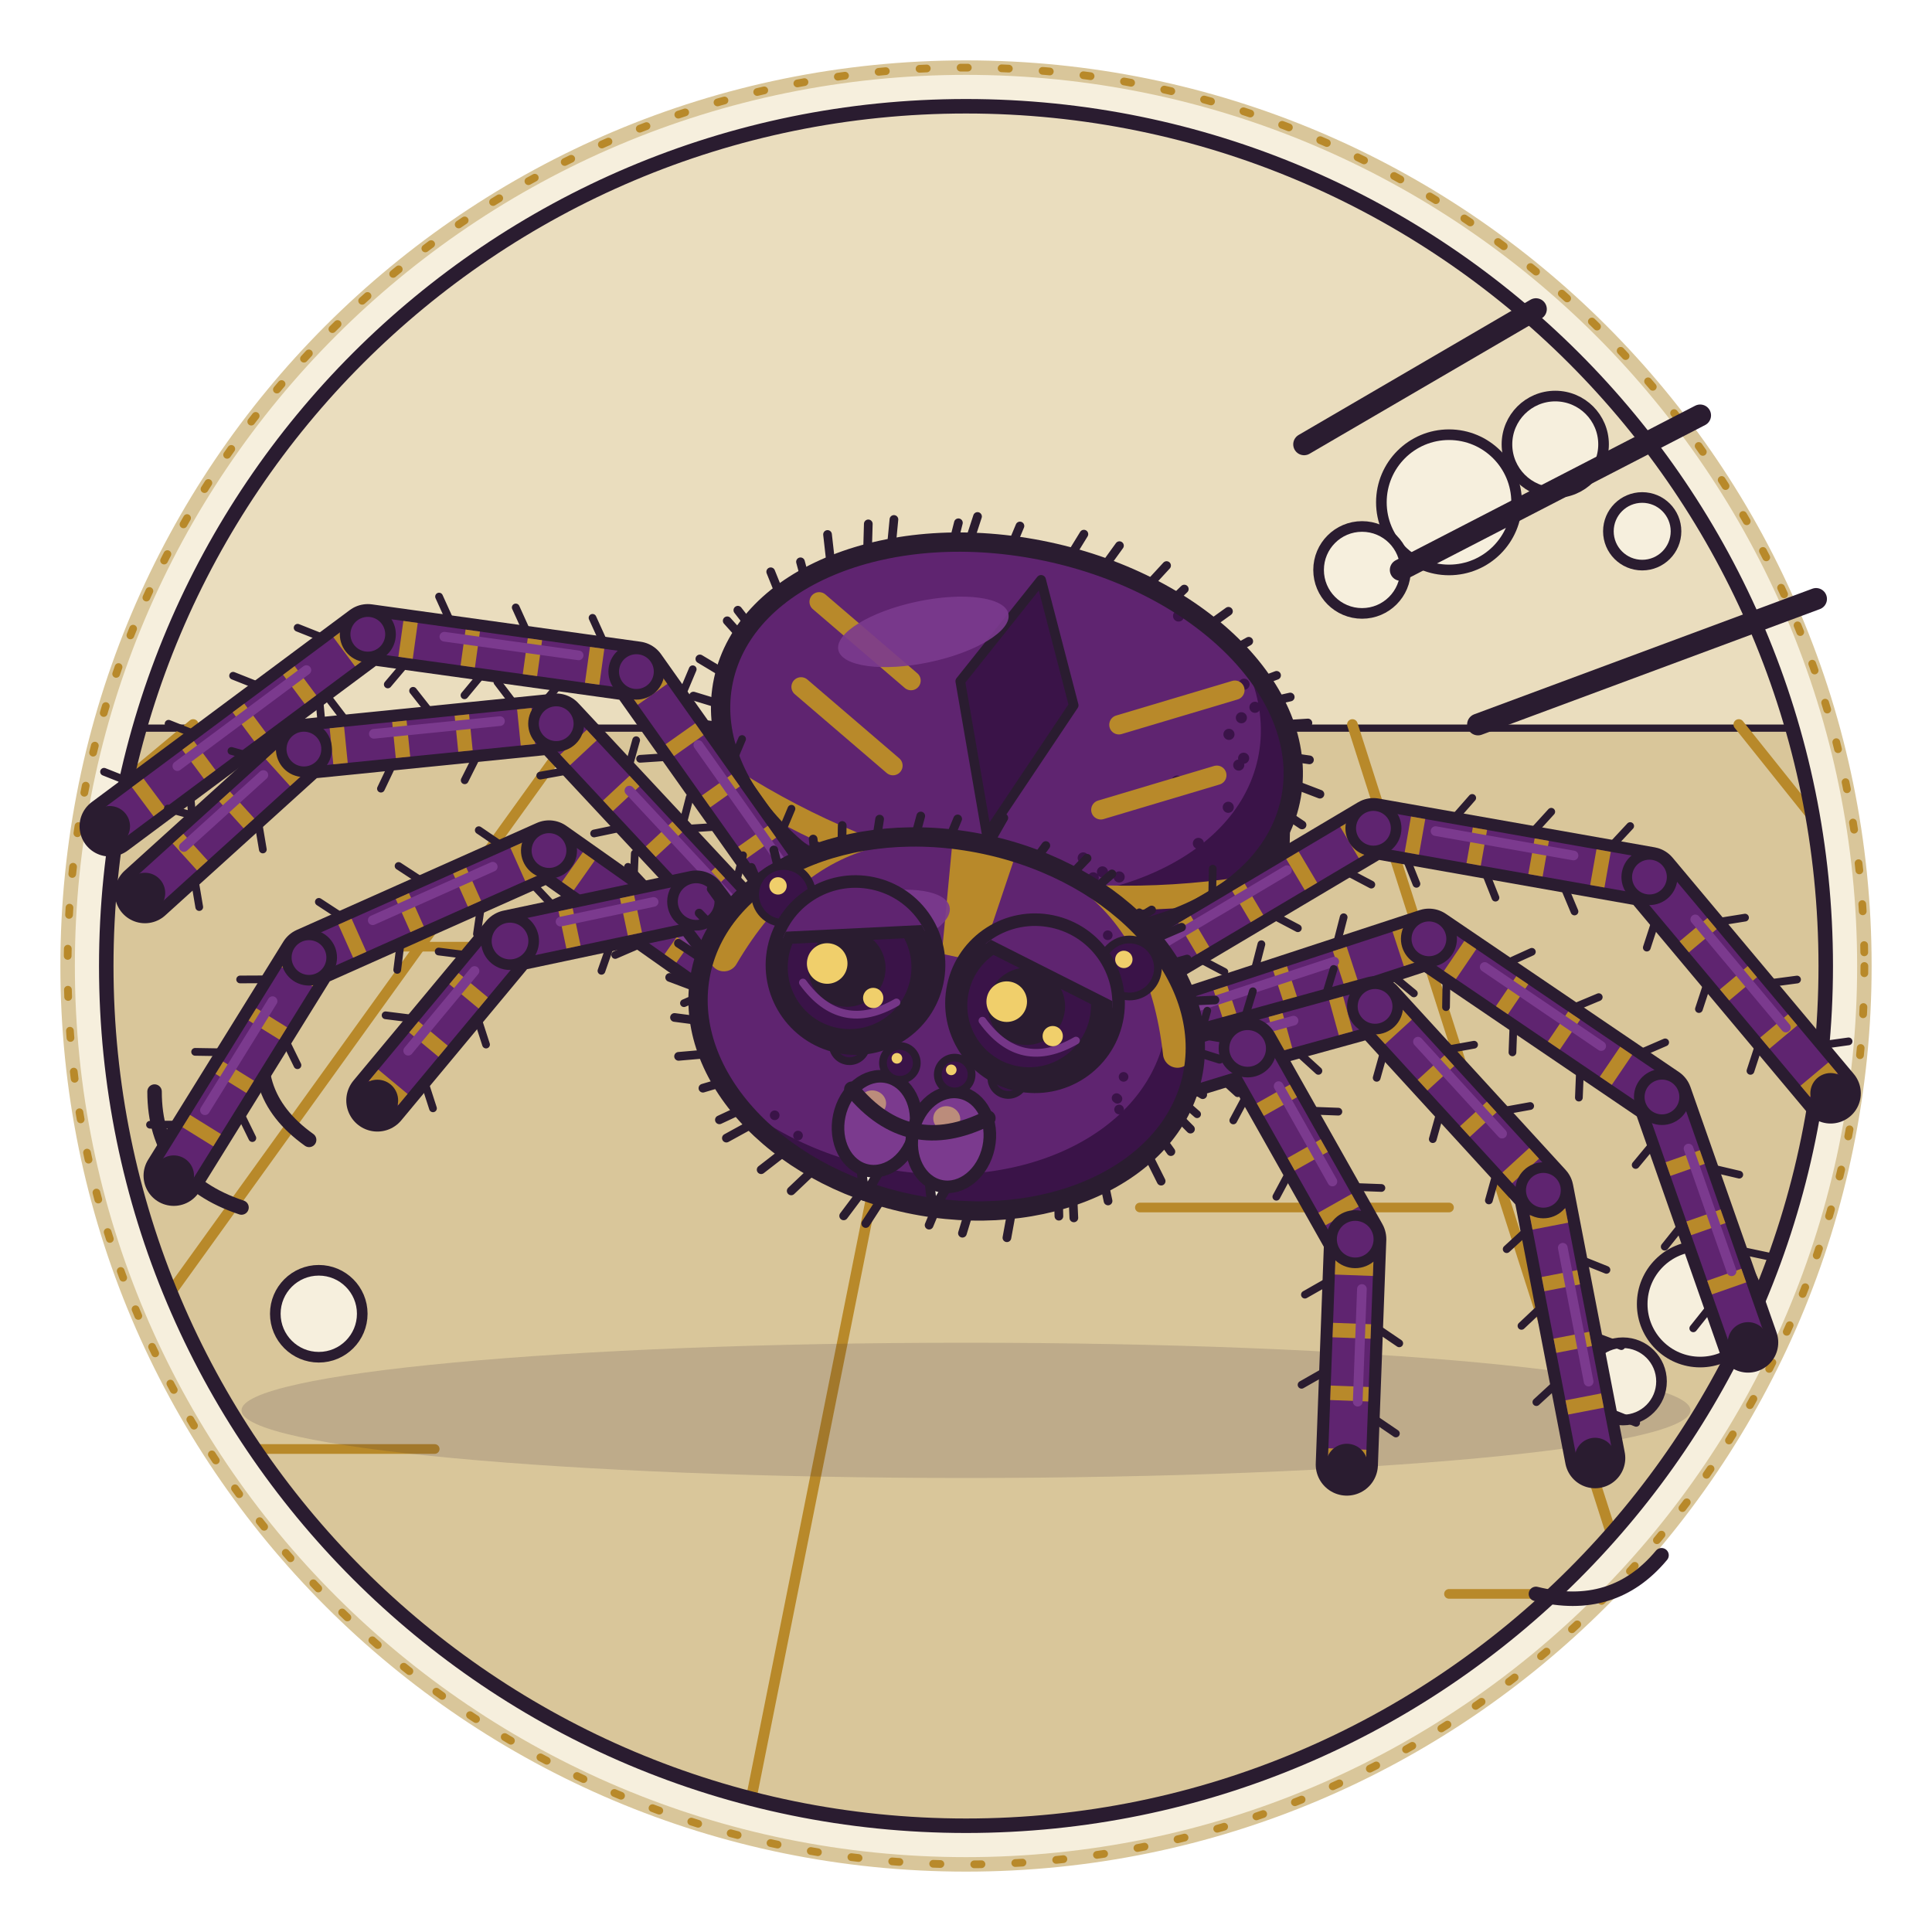
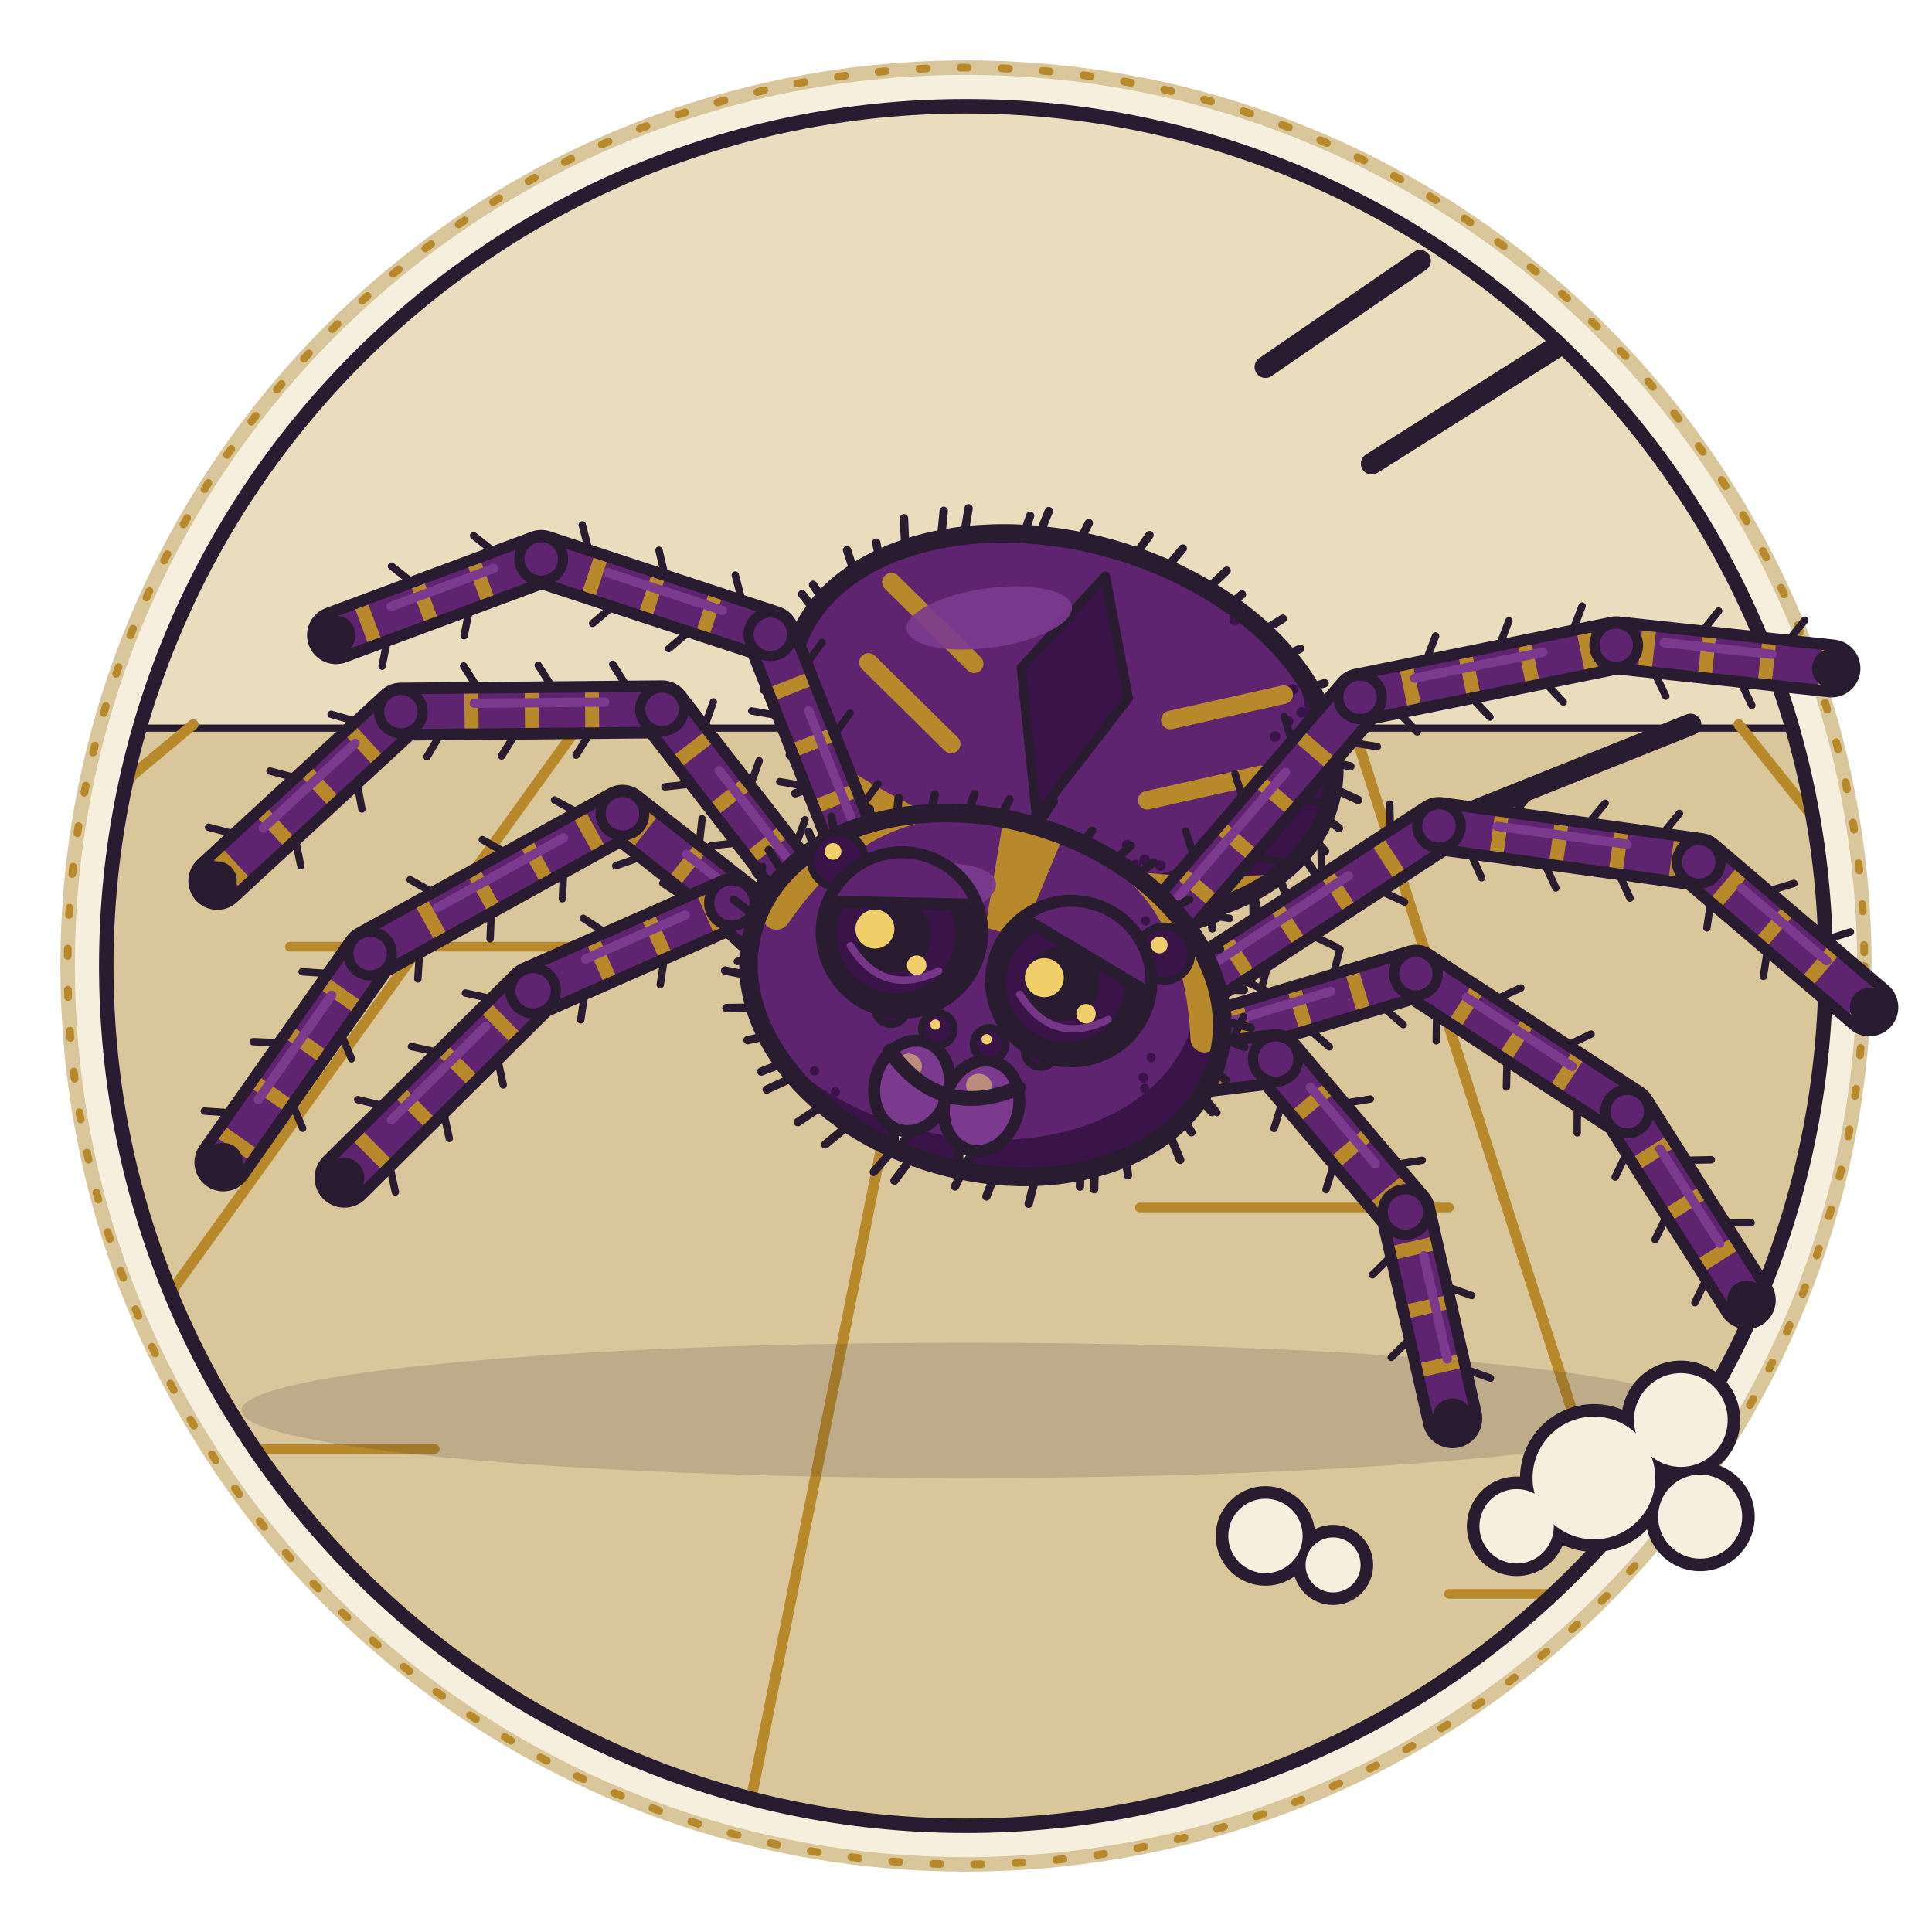
<svg xmlns="http://www.w3.org/2000/svg" viewBox="0 0 400 400" role="img" aria-labelledby="species-wolf-title">
  <clipPath id="sp-wolf-cam0">
    <circle cx="200" cy="200" r="178" fill="#000" />
  </clipPath>
  <circle cx="200" cy="200" r="186" fill="#f6efdd" stroke="#d9c69a" stroke-width="3" />
  <circle cx="200" cy="200" r="178" fill="#eaddbe" stroke="#d9c69a" stroke-width="2.5" />
  <g clip-path="url(#sp-wolf-cam0)">
    <path d="M0 150 L400 150 L400 400 L0 400 Z" fill="#d9c69a" />
    <path d="M0 150 L400 150" stroke="#2a1c30" stroke-width="3" stroke-linecap="round" />
    <path d="M0 150 L400 150 L400 110 L0 110 Z" fill="#eaddbe" />
    <path d="M120 150 L-60 400" stroke="#b8892a" stroke-width="2.2" stroke-linecap="round" />
    <path d="M200 150 L150 400" stroke="#b8892a" stroke-width="2.2" stroke-linecap="round" />
    <path d="M280 150 L360 400" stroke="#b8892a" stroke-width="2.2" stroke-linecap="round" />
    <path d="M360 150 L560 400" stroke="#b8892a" stroke-width="2.2" stroke-linecap="round" />
    <path d="M40 150 L-260 400" stroke="#b8892a" stroke-width="2.2" stroke-linecap="round" />
    <path d="M60 196 L120 196" stroke="#b8892a" stroke-width="2" stroke-linecap="round" />
    <path d="M236 250 L300 250" stroke="#b8892a" stroke-width="2" stroke-linecap="round" />
    <path d="M300 330 L390 330" stroke="#b8892a" stroke-width="2" stroke-linecap="round" />
    <path d="M20 300 L90 300" stroke="#b8892a" stroke-width="2" stroke-linecap="round" />
  </g>
  <circle cx="200" cy="200" r="178" fill="none" stroke="#2a1c30" stroke-width="3" />
  <circle cx="200" cy="200" r="186" fill="none" stroke="#b8892a" stroke-width="1.6" stroke-dasharray="1.5 7" stroke-linecap="round" />
  <ellipse cx="200" cy="292" rx="150" ry="14" fill="#2a1c30" opacity="0.16" />
-   <circle cx="300" cy="104" r="14" fill="#f6efdd" stroke="#2a1c30" stroke-width="2.2" />
-   <circle cx="322" cy="92" r="10" fill="#f6efdd" stroke="#2a1c30" stroke-width="2.2" />
-   <circle cx="282" cy="118" r="9" fill="#f6efdd" stroke="#2a1c30" stroke-width="2.2" />
-   <circle cx="340" cy="110" r="7" fill="#f6efdd" stroke="#2a1c30" stroke-width="2.2" />
-   <circle cx="352" cy="270" r="12" fill="#f6efdd" stroke="#2a1c30" stroke-width="2.2" />
-   <circle cx="336" cy="286" r="8" fill="#f6efdd" stroke="#2a1c30" stroke-width="2.2" />
-   <circle cx="66" cy="272" r="9" fill="#f6efdd" stroke="#2a1c30" stroke-width="2.2" />
-   <path d="M290 118 L352 86" stroke="#2a1c30" stroke-width="4.5" stroke-linecap="round" />
-   <path d="M306 150 L376 124" stroke="#2a1c30" stroke-width="4.5" stroke-linecap="round" />
-   <path d="M270 92 L318 64" stroke="#2a1c30" stroke-width="4.5" stroke-linecap="round" />
-   <path d="M64 236 q-14 -10 -8 -26 M50 250 q-18 -6 -18 -24" fill="none" stroke="#2a1c30" stroke-width="3" stroke-linecap="round" stroke-linejoin="round" />
-   <path d="M318 330 q16 4 26 -8" fill="none" stroke="#2a1c30" stroke-width="3" stroke-linecap="round" stroke-linejoin="round" />
-   <g transform="translate(196 212) rotate(12) scale(1 1)">
+   <circle cx="330" cy="306" r="15.3" fill="#2a1c30" />
+   <circle cx="348" cy="294" r="12.3" fill="#2a1c30" />
+   <circle cx="352" cy="314" r="11.3" fill="#2a1c30" />
+   <circle cx="314" cy="316" r="10.3" fill="#2a1c30" />
+   <circle cx="330" cy="306" r="12.7" fill="#f6efdd" />
+   <circle cx="348" cy="294" r="9.7" fill="#f6efdd" />
+   <circle cx="352" cy="314" r="8.7" fill="#f6efdd" />
+   <circle cx="314" cy="316" r="7.7" fill="#f6efdd" />
+   <circle cx="262" cy="318" r="10.3" fill="#2a1c30" />
+   <circle cx="276" cy="324" r="8.3" fill="#2a1c30" />
+   <circle cx="262" cy="318" r="7.7" fill="#f6efdd" />
+   <circle cx="276" cy="324" r="5.7" fill="#f6efdd" />
+   <path d="M284 96 L322 72" stroke="#2a1c30" stroke-width="4.5" stroke-linecap="round" />
+   <path d="M300 170 L350 150" stroke="#2a1c30" stroke-width="4.5" stroke-linecap="round" />
+   <path d="M262 76 L294 54" stroke="#2a1c30" stroke-width="4.5" stroke-linecap="round" />
+   <g transform="translate(204 206) rotate(16) scale(0.96 0.96)">
    <g transform="rotate(0 0 -60)">
      <clipPath id="sp-wolf-c1">
        <ellipse cx="0" cy="-60" rx="60" ry="40" fill="#000" />
      </clipPath>
      <ellipse cx="0" cy="-60" rx="60" ry="40" fill="#3a1348" />
      <g clip-path="url(#sp-wolf-c1)">
        <ellipse cx="-9.6" cy="-67.2" rx="61.2" ry="40.8" fill="#5f2470" />
        <path d="M28.6 -37.2h0M43.2 -47.4h0M29.4 -92.6h0M6 -30.3h0M-31.1 -31.6h0M36.2 -59.1h0M48 -65h0M48.7 -66.6h0M44.7 -70.8h0M23.4 -35.9h0M-32.7 -32h0M-33.8 -31.2h0M-22.2 -34.4h0M20.5 -39.5h0M48.8 -77.4h0M25 -37.5h0M45.6 -81.6h0M46.5 -74.7h0M47.7 -56h0M-32.2 -32h0" stroke="#3a1348" stroke-width="2.3" stroke-linecap="round" />
        <path d="M0 -94 L12 -70 L0 -40 L-12 -70 Z" fill="#3a1348" stroke="#2a1c30" stroke-width="2" stroke-linecap="round" stroke-linejoin="round" />
        <path d="M-44 -80 L-22 -68 M44 -80 L22 -68" fill="none" stroke="#b8892a" stroke-width="4" stroke-linecap="round" stroke-linejoin="round" />
        <path d="M-44 -62 L-22 -50 M44 -62 L22 -50" fill="none" stroke="#b8892a" stroke-width="4" stroke-linecap="round" stroke-linejoin="round" />
        <path d="M-54 -40 Q0 -20 54 -40" fill="none" stroke="#b8892a" stroke-width="5" stroke-linecap="round" stroke-linejoin="round" />
        <ellipse cx="-21.6" cy="-78.4" rx="18" ry="6.4" fill="#7b3a8e" transform="rotate(-24 -21.6 -78.4)" opacity="0.9" />
      </g>
      <path d="M58.9 -57.4 L63.4 -55.6M57.9 -52.5 L61.9 -50M56.5 -48.8 L61.8 -44.2M53 -43 L56.8 -38.1M48.9 -38.2 L52.1 -32.3M41.5 -32.3 L43.1 -27.3M37.7 -30 L38.9 -25.3M28.8 -26 L29.3 -19.1M23 -24.1 L23 -18.2M12.7 -21.9 L11.8 -15.4M5.2 -21.2 L3.7 -14.9M-3.4 -21.1 L-5.1 -15.7M-8.8 -21.4 L-10.4 -17.3M-21.6 -23.7 L-24.3 -19.1M-26.9 -25.3 L-30.6 -20M-35 -28.6 L-37.8 -25.4M-39.8 -31.2 L-45.1 -26.5M-45.1 -34.9 L-51.4 -30.5M-50.7 -40.1 L-54.8 -38.1M-55.4 -46.5 L-60.1 -45.4M-57.3 -50.6 L-64.1 -50.1M-58.5 -54.9 L-65.4 -55.5M-59 -61 L-65.7 -63.3M-57.4 -69 L-61.8 -72.2M-56.3 -71.6 L-60.1 -74.8M-51.6 -78.8 L-55.1 -84M-47.4 -83.2 L-49.5 -87.3M-42.8 -86.8 L-45.2 -94M-36.1 -90.8 L-37.4 -97.9M-31.6 -92.9 L-32.4 -99.9M-19.4 -96.8 L-19.2 -102M-16.3 -97.5 L-15.6 -104.1M-7.6 -98.7 L-6.6 -104M4.5 -98.9 L6.7 -105.1M11.7 -98.2 L14.4 -104.3M21.3 -96.4 L24.8 -102.3M27 -94.7 L29.4 -98.3M35.3 -91.3 L39.3 -95.7M41.5 -87.7 L44.7 -90.5M48.2 -82.5 L51.8 -84.8M51.4 -79.1 L55.5 -81M54.5 -74.9 L60.2 -76.5M57.5 -68.8 L62.1 -69.1M58.7 -63.7 L65.7 -62.6" stroke="#2a1c30" stroke-width="1.8" stroke-linecap="round" fill="none" />
      <ellipse cx="0" cy="-60" rx="60" ry="40" fill="none" stroke="#2a1c30" stroke-width="4" />
    </g>
    <g>
-       <path d="M26 -10 L78 -58 L136 -60 L182 -24" fill="none" stroke="#2a1c30" stroke-width="12.5" stroke-linecap="round" stroke-linejoin="round" />
-       <path d="M26 -10 L78 -58 L136 -60 L182 -24" fill="none" stroke="#5f2470" stroke-width="7.5" stroke-linecap="round" stroke-linejoin="round" />
-       <path d="M26 -10 L78 -58 L136 -60 L182 -24" fill="none" stroke="#b8892a" stroke-width="7.5" stroke-dasharray="3 10" stroke-linejoin="round" />
-       <path d="M36.3 -21.8 L62.3 -45.8M90.7 -60.1 L119.7 -61.1M147.1 -53.4 L170.1 -35.4" stroke="#7b3a8e" stroke-width="2" stroke-linecap="round" fill="none" />
-       <path d="M36.4 -11.8 L41 -10.5M35.1 -26.2 L34.2 -30.9M49.4 -23.8 L54 -22.5M48.1 -38.2 L47.2 -42.9M62.4 -35.8 L67 -34.5M61.1 -50.2 L60.2 -54.9M75.4 -47.8 L80 -46.5M86.5 -52.5 L89.1 -48.6M94.4 -64.3 L96.7 -68.4M103.1 -53.1 L105.7 -49.2M110.9 -64.9 L113.3 -69M119.6 -53.7 L122.3 -49.8M127.5 -65.5 L129.9 -69.5M139 -50.3 L138.5 -45.6M152.7 -54.2 L157.1 -55.9M152.2 -40 L151.7 -35.4M165.8 -44 L170.3 -45.6M165.3 -29.8 L164.8 -25.1M179 -33.7 L183.4 -35.3" stroke="#2a1c30" stroke-width="1.6" stroke-linecap="round" fill="none" />
-       <circle cx="78" cy="-58" r="4.7" fill="#5f2470" stroke="#2a1c30" stroke-width="2.2" />
-       <circle cx="136" cy="-60" r="4.7" fill="#5f2470" stroke="#2a1c30" stroke-width="2.2" />
-       <circle cx="182" cy="-24" r="4.2" fill="#2a1c30" />
-     </g>
-     <g>
-       <path d="M-26 -10 L-78 -58 L-134 -54 L-178 -4" fill="none" stroke="#2a1c30" stroke-width="12.5" stroke-linecap="round" stroke-linejoin="round" />
-       <path d="M-26 -10 L-78 -58 L-134 -54 L-178 -4" fill="none" stroke="#5f2470" stroke-width="7.5" stroke-linecap="round" stroke-linejoin="round" />
-       <path d="M-26 -10 L-78 -58 L-134 -54 L-178 -4" fill="none" stroke="#b8892a" stroke-width="7.5" stroke-dasharray="3 10" stroke-linejoin="round" />
-       <path d="M-36.3 -21.8 L-62.3 -45.8M-90.4 -58.8 L-118.4 -56.8M-144.9 -44.1 L-166.9 -19.1" stroke="#7b3a8e" stroke-width="2" stroke-linecap="round" fill="none" />
-       <path d="M-28.6 -20.2 L-27.7 -24.9M-42.9 -17.8 L-47.5 -16.5M-41.6 -32.2 L-40.7 -36.9M-55.9 -29.8 L-60.5 -28.5M-54.6 -44.2 L-53.7 -48.9M-68.9 -41.8 L-73.5 -40.5M-67.6 -56.2 L-66.7 -60.9M-86.4 -63.2 L-89.2 -67M-93.6 -51.1 L-95.8 -47M-102.4 -62 L-105.2 -65.8M-109.6 -50 L-111.8 -45.8M-118.4 -60.9 L-121.2 -64.7M-125.6 -48.8 L-127.8 -44.7M-143.8 -51.5 L-148.5 -52.3M-140.7 -37.7 L-139.3 -33.2M-154.8 -39 L-159.5 -39.8M-151.7 -25.2 L-150.3 -20.7M-165.8 -26.5 L-170.5 -27.3M-162.7 -12.7 L-161.3 -8.2M-176.8 -14 L-181.5 -14.8" stroke="#2a1c30" stroke-width="1.6" stroke-linecap="round" fill="none" />
-       <circle cx="-78" cy="-58" r="4.7" fill="#5f2470" stroke="#2a1c30" stroke-width="2.2" />
-       <circle cx="-134" cy="-54" r="4.7" fill="#5f2470" stroke="#2a1c30" stroke-width="2.2" />
-       <circle cx="-178" cy="-4" r="4.2" fill="#2a1c30" />
-     </g>
-     <g>
-       <path d="M32 -2 L94 -38 L148 -16 L176 30" fill="none" stroke="#2a1c30" stroke-width="12.5" stroke-linecap="round" stroke-linejoin="round" />
-       <path d="M32 -2 L94 -38 L148 -16 L176 30" fill="none" stroke="#5f2470" stroke-width="7.5" stroke-linecap="round" stroke-linejoin="round" />
-       <path d="M32 -2 L94 -38 L148 -16 L176 30" fill="none" stroke="#b8892a" stroke-width="7.5" stroke-dasharray="3 10" stroke-linejoin="round" />
-       <path d="M44.8 -11.3 L75.8 -29.3M106.5 -34.7 L133.5 -23.7M155.6 -6.7 L169.6 16.3" stroke="#7b3a8e" stroke-width="2" stroke-linecap="round" fill="none" />
-       <path d="M42.6 -1.5 L46.8 0.7M44.6 -16 L44.8 -20.7M58.1 -10.5 L62.3 -8.3M60.1 -25 L60.3 -29.7M73.6 -19.5 L77.8 -17.3M75.6 -34 L75.8 -38.7M89.1 -28.5 L93.3 -26.3M99.5 -29.5 L100.4 -24.9M111.6 -37 L115.4 -39.8M115 -23.2 L115.8 -18.6M127 -30.8 L130.9 -33.5M130.4 -17 L131.2 -12.3M142.5 -24.5 L146.3 -27.2M147.8 -5.3 L145.6 -1.1M162.2 -3.7 L167 -3.6M157.1 10 L155 14.2M171.6 11.7 L176.3 11.7M166.4 25.3 L164.3 29.5" stroke="#2a1c30" stroke-width="1.6" stroke-linecap="round" fill="none" />
-       <circle cx="94" cy="-38" r="4.7" fill="#5f2470" stroke="#2a1c30" stroke-width="2.2" />
-       <circle cx="148" cy="-16" r="4.7" fill="#5f2470" stroke="#2a1c30" stroke-width="2.2" />
-       <circle cx="176" cy="30" r="4.2" fill="#2a1c30" />
-     </g>
-     <g>
-       <path d="M-32 -2 L-92 -44 L-142 -28 L-168 8" fill="none" stroke="#2a1c30" stroke-width="12.5" stroke-linecap="round" stroke-linejoin="round" />
-       <path d="M-32 -2 L-92 -44 L-142 -28 L-168 8" fill="none" stroke="#5f2470" stroke-width="7.5" stroke-linecap="round" stroke-linejoin="round" />
-       <path d="M-32 -2 L-92 -44 L-142 -28 L-168 8" fill="none" stroke="#b8892a" stroke-width="7.5" stroke-dasharray="3 10" stroke-linejoin="round" />
-       <path d="M-44.3 -12.6 L-74.3 -33.6M-103.5 -42.1 L-128.5 -34.1M-149.1 -21 L-162.1 -3" stroke="#7b3a8e" stroke-width="2" stroke-linecap="round" fill="none" />
-       <path d="M-35.4 -11.4 L-35.1 -16.1M-48.6 -6.6 L-53 -4.8M-48.7 -20.7 L-48.5 -25.4M-62 -16 L-66.3 -14.1M-62 -30 L-61.8 -34.8M-75.3 -25.3 L-79.6 -23.4M-75.4 -39.4 L-75.1 -44.1M-88.6 -34.6 L-93 -32.8M-102.1 -46.8 L-105.7 -49.9M-106.9 -33.2 L-108.1 -28.6M-118.8 -41.5 L-122.4 -44.5M-123.6 -27.9 L-124.7 -23.3M-135.4 -36.1 L-139 -39.2M-151.9 -24.2 L-156.6 -24.5M-147.7 -10.2 L-146 -5.9M-162.3 -9.8 L-167 -10.1M-158.1 4.2 L-156.4 8.5" stroke="#2a1c30" stroke-width="1.6" stroke-linecap="round" fill="none" />
-       <circle cx="-92" cy="-44" r="4.7" fill="#5f2470" stroke="#2a1c30" stroke-width="2.2" />
-       <circle cx="-142" cy="-28" r="4.7" fill="#5f2470" stroke="#2a1c30" stroke-width="2.2" />
-       <circle cx="-168" cy="8" r="4.2" fill="#2a1c30" />
-     </g>
-     <g>
-       <path d="M32 6 L86 -22 L128 8 L150 60" fill="none" stroke="#2a1c30" stroke-width="12.5" stroke-linecap="round" stroke-linejoin="round" />
-       <path d="M32 6 L86 -22 L128 8 L150 60" fill="none" stroke="#5f2470" stroke-width="7.5" stroke-linecap="round" stroke-linejoin="round" />
-       <path d="M32 6 L86 -22 L128 8 L150 60" fill="none" stroke="#b8892a" stroke-width="7.5" stroke-dasharray="3 10" stroke-linejoin="round" />
-       <path d="M43.1 -1.6 L70.1 -15.6M96.2 -16.7 L117.2 -1.7M134.4 18.8 L145.4 44.8" stroke="#7b3a8e" stroke-width="2" stroke-linecap="round" fill="none" />
-       <path d="M42.4 7.1 L46.4 9.5M44.8 -7.1 L45.2 -11.8M57.8 -0.9 L61.9 1.5M60.2 -15.1 L60.6 -19.8M73.2 -8.9 L77.3 -6.5M75.6 -23.1 L76 -27.8M89.7 -12.3 L89.4 -7.6M103.3 -16.7 L107.7 -18.5M103.7 -2.3 L103.4 2.4M117.3 -6.7 L121.7 -8.5M117.7 7.7 L117.4 12.4M125.8 17.7 L123.1 21.5M139.6 20.6 L144.2 21.4M132.1 32.5 L129.4 36.4M145.9 35.5 L150.5 36.2M138.4 47.4 L135.7 51.2M152.2 50.3 L156.8 51.1" stroke="#2a1c30" stroke-width="1.6" stroke-linecap="round" fill="none" />
-       <circle cx="86" cy="-22" r="4.7" fill="#5f2470" stroke="#2a1c30" stroke-width="2.2" />
-       <circle cx="128" cy="8" r="4.7" fill="#5f2470" stroke="#2a1c30" stroke-width="2.2" />
-       <circle cx="150" cy="60" r="4.2" fill="#2a1c30" />
-     </g>
-     <g>
-       <path d="M-32 6 L-88 -18 L-132 14 L-150 64" fill="none" stroke="#2a1c30" stroke-width="12.5" stroke-linecap="round" stroke-linejoin="round" />
-       <path d="M-32 6 L-88 -18 L-132 14 L-150 64" fill="none" stroke="#5f2470" stroke-width="7.5" stroke-linecap="round" stroke-linejoin="round" />
-       <path d="M-32 6 L-88 -18 L-132 14 L-150 64" fill="none" stroke="#b8892a" stroke-width="7.5" stroke-dasharray="3 10" stroke-linejoin="round" />
-       <path d="M-43.7 -0.8 L-71.7 -12.8M-98.7 -12.3 L-120.7 3.7M-137.5 24.4 L-146.5 49.4" stroke="#7b3a8e" stroke-width="2" stroke-linecap="round" fill="none" />
-       <path d="M-37.7 -2.7 L-38.5 -7.4M-50.3 4.4 L-54.1 7.1M-53.7 -9.6 L-54.5 -14.2M-66.3 -2.4 L-70.1 0.3M-69.7 -16.4 L-70.5 -21.1M-82.3 -9.3 L-86.1 -6.6M-98.7 -17.3 L-103.1 -19.1M-99.3 -2.7 L-99 2M-113.4 -6.7 L-117.8 -8.4M-114 8 L-113.6 12.7M-128 4 L-132.4 2.3M-140.4 20.4 L-145 21.4M-132.6 32.6 L-129.7 36.3M-146.4 37.1 L-151 38M-138.6 49.3 L-135.7 53M-152.4 53.7 L-157 54.7" stroke="#2a1c30" stroke-width="1.6" stroke-linecap="round" fill="none" />
-       <circle cx="-88" cy="-18" r="4.7" fill="#5f2470" stroke="#2a1c30" stroke-width="2.2" />
-       <circle cx="-132" cy="14" r="4.7" fill="#5f2470" stroke="#2a1c30" stroke-width="2.2" />
-       <circle cx="-150" cy="64" r="4.2" fill="#2a1c30" />
-     </g>
-     <g>
-       <path d="M26 12 L62 -8 L92 26 L100 72" fill="none" stroke="#2a1c30" stroke-width="12.875" stroke-linecap="round" stroke-linejoin="round" />
-       <path d="M26 12 L62 -8 L92 26 L100 72" fill="none" stroke="#5f2470" stroke-width="7.875" stroke-linecap="round" stroke-linejoin="round" />
-       <path d="M26 12 L62 -8 L92 26 L100 72" fill="none" stroke="#b8892a" stroke-width="7.875" stroke-dasharray="3 10" stroke-linejoin="round" />
-       <path d="M33.1 6.1 L51.1 -3.9M69.9 -1.7 L84.9 15.3M95.5 35.8 L99.5 58.8" stroke="#7b3a8e" stroke-width="2" stroke-linecap="round" fill="none" />
-       <path d="M36.1 13.2 L40.2 15.5M37.5 -1.2 L37.8 -5.9M50.5 5.2 L54.6 7.5M51.9 -9.2 L52.2 -13.9M63.5 2.7 L62.2 7.2M78.5 1.7 L83.1 0.9M75.5 16.3 L74.2 20.8M90.5 15.3 L95.1 14.5M87.8 36.2 L84.2 39.4M101 43.4 L105.4 45.2M91 54.6 L87.4 57.8M104.2 61.8 L108.6 63.6" stroke="#2a1c30" stroke-width="1.6" stroke-linecap="round" fill="none" />
-       <circle cx="62" cy="-8" r="4.9" fill="#5f2470" stroke="#2a1c30" stroke-width="2.2" />
-       <circle cx="92" cy="26" r="4.9" fill="#5f2470" stroke="#2a1c30" stroke-width="2.2" />
-       <circle cx="100" cy="72" r="4.3" fill="#2a1c30" />
-     </g>
-     <g>
-       <path d="M-26 12 L-56 -14 L-92 2 L-112 40" fill="none" stroke="#2a1c30" stroke-width="12.875" stroke-linecap="round" stroke-linejoin="round" />
-       <path d="M-26 12 L-56 -14 L-92 2 L-112 40" fill="none" stroke="#5f2470" stroke-width="7.875" stroke-linecap="round" stroke-linejoin="round" />
-       <path d="M-26 12 L-56 -14 L-92 2 L-112 40" fill="none" stroke="#b8892a" stroke-width="7.875" stroke-dasharray="3 10" stroke-linejoin="round" />
-       <path d="M-31.5 5 L-46.5 -8M-64.6 -12.1 L-82.6 -4.1M-97.9 9.6 L-107.9 28.6" stroke="#7b3a8e" stroke-width="2" stroke-linecap="round" fill="none" />
-       <path d="M-29.6 1 L-28.9 -3.6M-44.9 3.5 L-49.4 4.9M-44.6 -12 L-43.9 -16.6M-67.4 -15.4 L-71.3 -18.1M-71.6 -0.6 L-72.2 4.1M-85.4 -7.4 L-89.3 -10.1M-101.3 6.8 L-106 7.2M-94.7 20 L-92.4 24M-109.3 22 L-114 22.4M-102.7 35.2 L-100.4 39.2" stroke="#2a1c30" stroke-width="1.6" stroke-linecap="round" fill="none" />
-       <circle cx="-56" cy="-14" r="4.9" fill="#5f2470" stroke="#2a1c30" stroke-width="2.2" />
-       <circle cx="-92" cy="2" r="4.9" fill="#5f2470" stroke="#2a1c30" stroke-width="2.2" />
-       <circle cx="-112" cy="40" r="4.3" fill="#2a1c30" />
+       <path d="M26 -10 L60 -84 L110 -110 L156 -118" fill="none" stroke="#2a1c30" stroke-width="12.5" stroke-linecap="round" stroke-linejoin="round" />
+       <path d="M26 -10 L60 -84 L110 -110 L156 -118" fill="none" stroke="#5f2470" stroke-width="7.5" stroke-linecap="round" stroke-linejoin="round" />
+       <path d="M26 -10 L60 -84 L110 -110 L156 -118" fill="none" stroke="#b8892a" stroke-width="7.5" stroke-dasharray="3 10" stroke-linejoin="round" />
+       <path d="M32 -27 L49 -64M70.2 -91.2 L95.2 -104.2M119.8 -113.4 L142.8 -117.4" stroke="#7b3a8e" stroke-width="2" stroke-linecap="round" fill="none" />
+       <path d="M34.6 -15 L39.3 -15.6M27.6 -27.2 L25 -31.1M41.4 -29.8 L46.1 -30.4M34.4 -42 L31.8 -45.9M48.2 -44.6 L52.9 -45.2M41.2 -56.8 L38.6 -60.7M55 -59.4 L59.7 -60M48 -71.6 L45.4 -75.5M61.8 -74.2 L66.5 -74.8M69.8 -82.6 L73.9 -80.2M71.6 -96.5 L72 -101.2M84.1 -90 L88.1 -87.6M85.9 -104 L86.3 -108.7M98.4 -97.5 L102.4 -95.1M100.2 -111.4 L100.6 -116.1M120.2 -105.9 L123.3 -102.4M127.4 -118.9 L129.2 -123.2M138.6 -109.1 L141.7 -105.6M145.8 -122.1 L147.6 -126.4" stroke="#2a1c30" stroke-width="1.6" stroke-linecap="round" fill="none" />
+       <circle cx="60" cy="-84" r="4.7" fill="#5f2470" stroke="#2a1c30" stroke-width="2.2" />
+       <circle cx="110" cy="-110" r="4.7" fill="#5f2470" stroke="#2a1c30" stroke-width="2.2" />
+       <circle cx="156" cy="-118" r="4.2" fill="#2a1c30" />
+     </g>
+     <g>
+       <path d="M-26 -10 L-66 -62 L-118 -64 L-156 -36" fill="none" stroke="#2a1c30" stroke-width="12.5" stroke-linecap="round" stroke-linejoin="round" />
+       <path d="M-26 -10 L-66 -62 L-118 -64 L-156 -36" fill="none" stroke="#5f2470" stroke-width="7.5" stroke-linecap="round" stroke-linejoin="round" />
+       <path d="M-26 -10 L-66 -62 L-118 -64 L-156 -36" fill="none" stroke="#b8892a" stroke-width="7.5" stroke-dasharray="3 10" stroke-linejoin="round" />
+       <path d="M-33.5 -22.4 L-53.5 -48.4M-77.4 -64.1 L-103.4 -65.1M-127.3 -59.2 L-146.3 -45.2" stroke="#7b3a8e" stroke-width="2" stroke-linecap="round" fill="none" />
+       <path d="M-26.4 -20 L-24.8 -24.4M-40.6 -19.5 L-45.3 -19M-36.4 -33 L-34.8 -37.4M-50.6 -32.5 L-55.3 -32M-46.4 -46 L-44.8 -50.4M-60.6 -45.5 L-65.3 -45M-56.4 -59 L-54.8 -63.4M-74.4 -68.1 L-76.8 -72.2M-83.6 -56.9 L-86.2 -53M-91.8 -68.7 L-94.1 -72.8M-100.9 -57.6 L-103.5 -53.7M-109.1 -69.4 L-111.5 -73.5M-129 -63 L-133.4 -64.8M-129.8 -48.2 L-129.4 -43.5M-144.2 -51.8 L-148.6 -53.6M-145 -37 L-144.6 -32.3" stroke="#2a1c30" stroke-width="1.6" stroke-linecap="round" fill="none" />
+       <circle cx="-66" cy="-62" r="4.7" fill="#5f2470" stroke="#2a1c30" stroke-width="2.2" />
+       <circle cx="-118" cy="-64" r="4.7" fill="#5f2470" stroke="#2a1c30" stroke-width="2.2" />
+       <circle cx="-156" cy="-36" r="4.2" fill="#2a1c30" />
+     </g>
+     <g>
+       <path d="M32 -2 L84 -62 L140 -70 L184 -50" fill="none" stroke="#2a1c30" stroke-width="12.5" stroke-linecap="round" stroke-linejoin="round" />
+       <path d="M32 -2 L84 -62 L140 -70 L184 -50" fill="none" stroke="#5f2470" stroke-width="7.5" stroke-linecap="round" stroke-linejoin="round" />
+       <path d="M32 -2 L84 -62 L140 -70 L184 -50" fill="none" stroke="#b8892a" stroke-width="7.5" stroke-dasharray="3 10" stroke-linejoin="round" />
+       <path d="M42.2 -16.3 L68.2 -46.3M96.1 -65.4 L124.1 -69.4M150.4 -67.1 L172.4 -57.1" stroke="#7b3a8e" stroke-width="2" stroke-linecap="round" fill="none" />
+       <path d="M42.1 -4.9 L46.8 -4.2M39.2 -19.1 L37.8 -23.6M53.7 -18.2 L58.3 -17.5M50.8 -32.4 L49.4 -36.9M65.2 -31.6 L69.9 -30.8M62.3 -45.8 L60.9 -50.3M76.8 -44.9 L81.4 -44.2M73.9 -59.1 L72.5 -63.6M92.8 -57.5 L95.9 -53.8M99.2 -70 L101.1 -74.3M108.8 -59.7 L111.9 -56.1M115.2 -72.3 L117.1 -76.6M124.8 -62 L127.9 -58.4M131.2 -74.5 L133.1 -78.9M145 -61.4 L145.6 -56.8M157 -68.6 L161 -71.2M159.6 -54.8 L160.2 -50.1M171.7 -61.9 L175.6 -64.5M174.3 -48.1 L174.9 -43.4" stroke="#2a1c30" stroke-width="1.6" stroke-linecap="round" fill="none" />
+       <circle cx="84" cy="-62" r="4.7" fill="#5f2470" stroke="#2a1c30" stroke-width="2.2" />
+       <circle cx="140" cy="-70" r="4.7" fill="#5f2470" stroke="#2a1c30" stroke-width="2.2" />
+       <circle cx="184" cy="-50" r="4.2" fill="#2a1c30" />
+     </g>
+     <g>
+       <path d="M-32 -2 L-84 -40 L-138 -24 L-166 22" fill="none" stroke="#2a1c30" stroke-width="12.5" stroke-linecap="round" stroke-linejoin="round" />
+       <path d="M-32 -2 L-84 -40 L-138 -24 L-166 22" fill="none" stroke="#5f2470" stroke-width="7.5" stroke-linecap="round" stroke-linejoin="round" />
+       <path d="M-32 -2 L-84 -40 L-138 -24 L-166 22" fill="none" stroke="#b8892a" stroke-width="7.5" stroke-dasharray="3 10" stroke-linejoin="round" />
+       <path d="M-42.5 -11.7 L-68.5 -30.7M-96.3 -38.1 L-123.3 -30.1M-145.6 -14.7 L-159.6 8.3" stroke="#7b3a8e" stroke-width="2" stroke-linecap="round" fill="none" />
+       <path d="M-35.1 -11.4 L-34.8 -16.1M-48.4 -6.9 L-52.8 -5.1M-48.1 -20.9 L-47.8 -25.6M-61.4 -16.4 L-65.8 -14.6M-61.1 -30.4 L-60.8 -35.1M-74.4 -25.9 L-78.8 -24.1M-74.1 -39.9 L-73.8 -44.6M-93.3 -43.2 L-96.9 -46.4M-97.8 -29.9 L-99.1 -25.4M-108.8 -38.7 L-112.3 -41.8M-113.2 -25.3 L-114.5 -20.8M-124.2 -34.1 L-127.7 -37.2M-128.7 -20.8 L-129.9 -16.2M-147.6 -19.3 L-152.3 -19.3M-142.4 -5.7 L-140.3 -1.5M-156.9 -4 L-161.6 -3.9M-151.8 9.7 L-149.6 13.9M-166.2 11.3 L-171 11.4" stroke="#2a1c30" stroke-width="1.6" stroke-linecap="round" fill="none" />
+       <circle cx="-84" cy="-40" r="4.7" fill="#5f2470" stroke="#2a1c30" stroke-width="2.2" />
+       <circle cx="-138" cy="-24" r="4.7" fill="#5f2470" stroke="#2a1c30" stroke-width="2.2" />
+       <circle cx="-166" cy="22" r="4.2" fill="#2a1c30" />
+     </g>
+     <g>
+       <path d="M32 6 L88 -30 L140 -14 L176 18" fill="none" stroke="#2a1c30" stroke-width="12.5" stroke-linecap="round" stroke-linejoin="round" />
+       <path d="M32 6 L88 -30 L140 -14 L176 18" fill="none" stroke="#5f2470" stroke-width="7.5" stroke-linecap="round" stroke-linejoin="round" />
+       <path d="M32 6 L88 -30 L140 -14 L176 18" fill="none" stroke="#b8892a" stroke-width="7.5" stroke-dasharray="3 10" stroke-linejoin="round" />
+       <path d="M43.4 -3.3 L71.4 -21.3M99.9 -28.1 L125.9 -20.1M149 -8.2 L167 7.8" stroke="#7b3a8e" stroke-width="2" stroke-linecap="round" fill="none" />
+       <path d="M42.1 6.3 L46.4 8.3M42.9 -7.8 L42.8 -12.6M56.1 -2.7 L60.4 -0.7M56.9 -16.8 L56.8 -21.6M70.1 -11.7 L74.4 -9.7M70.9 -25.8 L70.8 -30.6M84.1 -20.7 L88.4 -18.7M95 -21.8 L96.2 -17.3M107 -30.2 L110.6 -33.3M112.3 -16.5 L113.5 -11.9M124.4 -24.8 L127.9 -27.9M129.6 -11.2 L130.9 -6.6M142.2 -4.4 L141.4 0.3M155.8 -7.6 L160.3 -9M154.2 6.3 L153.4 10.9M167.8 3 L172.3 1.7M166.2 17 L165.4 21.6" stroke="#2a1c30" stroke-width="1.6" stroke-linecap="round" fill="none" />
+       <circle cx="88" cy="-30" r="4.7" fill="#5f2470" stroke="#2a1c30" stroke-width="2.2" />
+       <circle cx="140" cy="-14" r="4.7" fill="#5f2470" stroke="#2a1c30" stroke-width="2.2" />
+       <circle cx="176" cy="18" r="4.2" fill="#2a1c30" />
+     </g>
+     <g>
+       <path d="M-32 6 L-86 -16 L-130 28 L-148 80" fill="none" stroke="#2a1c30" stroke-width="12.5" stroke-linecap="round" stroke-linejoin="round" />
+       <path d="M-32 6 L-86 -16 L-130 28 L-148 80" fill="none" stroke="#5f2470" stroke-width="7.5" stroke-linecap="round" stroke-linejoin="round" />
+       <path d="M-32 6 L-86 -16 L-130 28 L-148 80" fill="none" stroke="#b8892a" stroke-width="7.5" stroke-dasharray="3 10" stroke-linejoin="round" />
+       <path d="M-43.3 -0.4 L-70.3 -11.4M-96.8 -7.5 L-118.8 14.5M-135.5 38.9 L-144.5 64.9" stroke="#7b3a8e" stroke-width="2" stroke-linecap="round" fill="none" />
+       <path d="M-37.5 -2.5 L-38.4 -7.1M-49.6 5 L-53.4 7.8M-53 -8.8 L-53.8 -13.4M-65 -1.2 L-68.9 1.5M-68.4 -15 L-69.2 -19.7M-80.5 -7.5 L-84.3 -4.8M-96.4 -13.8 L-100.9 -14.8M-94.5 0.6 L-93.4 5.2M-108.9 -1.2 L-113.5 -2.3M-107.1 13.2 L-106 17.8M-121.5 11.4 L-126.1 10.3M-119.6 25.8 L-118.6 30.4M-138.4 34.8 L-143 35.8M-130.6 47.2 L-127.6 50.9M-144.4 52.1 L-149 53.2M-136.6 64.5 L-133.6 68.2M-150.4 69.5 L-155 70.5" stroke="#2a1c30" stroke-width="1.6" stroke-linecap="round" fill="none" />
+       <circle cx="-86" cy="-16" r="4.7" fill="#5f2470" stroke="#2a1c30" stroke-width="2.2" />
+       <circle cx="-130" cy="28" r="4.7" fill="#5f2470" stroke="#2a1c30" stroke-width="2.2" />
+       <circle cx="-148" cy="80" r="4.2" fill="#2a1c30" />
+     </g>
+     <g>
+       <path d="M26 12 L64 -4 L100 20 L122 60" fill="none" stroke="#2a1c30" stroke-width="12.875" stroke-linecap="round" stroke-linejoin="round" />
+       <path d="M26 12 L64 -4 L100 20 L122 60" fill="none" stroke="#5f2470" stroke-width="7.875" stroke-linecap="round" stroke-linejoin="round" />
+       <path d="M26 12 L64 -4 L100 20 L122 60" fill="none" stroke="#b8892a" stroke-width="7.875" stroke-dasharray="3 10" stroke-linejoin="round" />
+       <path d="M33.7 6.9 L52.7 -1.1M72.9 -0.2 L90.9 11.8M106.4 28 L117.4 48" stroke="#7b3a8e" stroke-width="2" stroke-linecap="round" fill="none" />
+       <path d="M35.9 14.3 L39.8 17M38.9 0.1 L39.6 -4.5M51.1 7.9 L55 10.6M54.1 -6.3 L54.8 -10.9M67.9 5.7 L67.8 10.5M81.7 0.7 L86 -1.3M82.3 15.3 L82.2 20.1M96.1 10.3 L100.4 8.3M99.2 30.9 L96.9 35M114 33.1 L118.7 33.4M108 46.9 L105.7 51M122.8 49.1 L127.5 49.4" stroke="#2a1c30" stroke-width="1.6" stroke-linecap="round" fill="none" />
+       <circle cx="64" cy="-4" r="4.9" fill="#5f2470" stroke="#2a1c30" stroke-width="2.2" />
+       <circle cx="100" cy="20" r="4.9" fill="#5f2470" stroke="#2a1c30" stroke-width="2.2" />
+       <circle cx="122" cy="60" r="4.3" fill="#2a1c30" />
+     </g>
+     <g>
+       <path d="M-26 12 L-58 -4 L-94 26 L-122 76" fill="none" stroke="#2a1c30" stroke-width="12.875" stroke-linecap="round" stroke-linejoin="round" />
+       <path d="M-26 12 L-58 -4 L-94 26 L-122 76" fill="none" stroke="#5f2470" stroke-width="7.875" stroke-linecap="round" stroke-linejoin="round" />
+       <path d="M-26 12 L-58 -4 L-94 26 L-122 76" fill="none" stroke="#b8892a" stroke-width="7.875" stroke-dasharray="3 10" stroke-linejoin="round" />
+       <path d="M-32.3 6.9 L-48.3 -1.1M-67 1.3 L-85 16.3M-101.7 36.2 L-115.7 61.2" stroke="#7b3a8e" stroke-width="2" stroke-linecap="round" fill="none" />
+       <path d="M-31.3 2.7 L-31.8 -2M-44.7 9.3 L-48.7 11.8M-47.3 -5.3 L-47.8 -10M-69 -2.6 L-73.5 -4M-68.6 12.6 L-68 17.2M-83.4 9.4 L-87.9 8M-83 24.6 L-82.4 29.2M-103.2 30.2 L-107.9 30.5M-96.8 43.2 L-94.6 47.3M-111.2 44.5 L-115.9 44.8M-104.8 57.5 L-102.6 61.6M-119.2 58.8 L-123.9 59M-112.8 71.8 L-110.6 75.9" stroke="#2a1c30" stroke-width="1.6" stroke-linecap="round" fill="none" />
+       <circle cx="-58" cy="-4" r="4.9" fill="#5f2470" stroke="#2a1c30" stroke-width="2.2" />
+       <circle cx="-94" cy="26" r="4.9" fill="#5f2470" stroke="#2a1c30" stroke-width="2.2" />
+       <circle cx="-122" cy="76" r="4.3" fill="#2a1c30" />
    </g>
    <g transform="rotate(0 0 0)">
      <clipPath id="sp-wolf-c2">
        <ellipse cx="0" cy="0" rx="52" ry="38" fill="#000" />
      </clipPath>
      <ellipse cx="0" cy="0" rx="52" ry="38" fill="#3a1348" />
      <g clip-path="url(#sp-wolf-c2)">
        <ellipse cx="-8.3" cy="-6.8" rx="53" ry="38.8" fill="#5f2470" />
        <path d="M37.8 7.8h0M3.2 25.7h0M-25.3 29h0M-7.9 29.6h0M32 -28.5h0M41.9 -15.9h0M9.8 23.8h0M38.1 3.1h0M38.6 9.9h0M37.6 7.7h0M37.5 -24.5h0M37.5 -20.3h0M-30.9 25.9h0M-8.4 23.5h0M28.8 -24.9h0" stroke="#3a1348" stroke-width="2" stroke-linecap="round" />
        <path d="M-7 -40 L7 -40 L4 -14 L-4 -14 Z" fill="#b8892a" />
        <path d="M-48 -4 Q-40 -28 -22 -36" fill="none" stroke="#b8892a" stroke-width="6" stroke-linecap="round" stroke-linejoin="round" />
        <path d="M48 -4 Q40 -28 22 -36" fill="none" stroke="#b8892a" stroke-width="6" stroke-linecap="round" stroke-linejoin="round" />
        <ellipse cx="-18.7" cy="-17.5" rx="15.6" ry="6.1" fill="#7b3a8e" transform="rotate(-24 -18.7 -17.5)" opacity="0.9" />
      </g>
      <path d="M50.9 1.9 L54.9 3.3M49.8 8.1 L53.9 10.8M47.6 13.2 L50.9 16.2M45.5 16.7 L50.2 22.6M38.3 24.4 L40.3 28.9M32.7 28.4 L34.1 33.8M30 29.9 L31 34.1M21.2 33.7 L21.4 40.7M12.7 35.8 L12.2 41.7M6 36.7 L5.1 41.5M-5.1 36.8 L-7.8 43.9M-9.4 36.4 L-12.6 43.3M-19.9 34.1 L-24.3 40.5M-26.4 31.7 L-31.3 37.5M-33.9 27.6 L-39.7 32.6M-37 25.5 L-41.9 29.2M-42 21 L-46.6 23.5M-46 16 L-52.9 18.1M-49.1 9.9 L-55.4 10.4M-50.8 3.6 L-58.1 2.5M-50.9 -2.1 L-57.8 -4.8M-49.7 -8.3 L-54.9 -11.8M-48.1 -12.3 L-53.5 -17.2M-43.5 -19.3 L-46.3 -23.3M-40.1 -22.9 L-42.5 -27.8M-33.7 -27.7 L-35 -31.7M-28.7 -30.6 L-29.7 -35.7M-22.1 -33.3 L-22.4 -38.6M-14.5 -35.5 L-14.2 -41M-7.6 -36.6 L-6.6 -42M0.4 -37 L2.7 -44.2M10.5 -36.2 L12.4 -40.4M18.2 -34.6 L21.3 -39.6M23.5 -32.8 L27 -37.5M32.8 -28.3 L36.6 -31.9M37.2 -25.3 L43.4 -29.7M41.7 -21.3 L45.9 -23.5M46.8 -14.7 L53.3 -16.4M49.6 -8.7 L57 -9M50.5 -5.2 L56.8 -4.6" stroke="#2a1c30" stroke-width="1.8" stroke-linecap="round" fill="none" />
      <ellipse cx="0" cy="0" rx="52" ry="38" fill="none" stroke="#2a1c30" stroke-width="4" />
    </g>
    <path d="M-12 30.4 l2.8 8 l2.4 -7.2 Z" fill="#f6efdd" stroke="#2a1c30" stroke-width="2" stroke-linecap="round" stroke-linejoin="round" />
    <path d="M8 30.4 l-2.8 8 l-2.4 -7.2 Z" fill="#f6efdd" stroke="#2a1c30" stroke-width="2" stroke-linecap="round" stroke-linejoin="round" />
    <ellipse cx="-9.8" cy="23.2" rx="8" ry="9.9" fill="#7b3a8e" stroke="#2a1c30" stroke-width="2.6" />
    <ellipse cx="5.8" cy="23.2" rx="8" ry="9.9" fill="#7b3a8e" stroke="#2a1c30" stroke-width="2.6" />
    <ellipse cx="-11.6" cy="19.2" rx="2.8" ry="2.6" fill="#f0cf6b" opacity="0.55" />
    <ellipse cx="4.1" cy="19.2" rx="2.8" ry="2.6" fill="#f0cf6b" opacity="0.55" />
    <circle cx="-18.8" cy="8.3" r="4.3" fill="#2a1c30" />
    <circle cx="-18.8" cy="8.3" r="2.7" fill="#3a1348" />
    <circle cx="-19.6" cy="7.5" r="1.1" fill="#f0cf6b" />
    <circle cx="-7.8" cy="9.9" r="4.3" fill="#2a1c30" />
    <circle cx="-7.8" cy="9.9" r="2.7" fill="#3a1348" />
    <circle cx="-8.6" cy="9.1" r="1.1" fill="#f0cf6b" />
    <circle cx="3.8" cy="9.9" r="4.3" fill="#2a1c30" />
    <circle cx="3.8" cy="9.9" r="2.7" fill="#3a1348" />
    <circle cx="2.9" cy="9.1" r="1.1" fill="#f0cf6b" />
    <circle cx="14.8" cy="8.3" r="4.3" fill="#2a1c30" />
    <circle cx="14.8" cy="8.3" r="2.7" fill="#3a1348" />
    <circle cx="14" cy="7.5" r="1.1" fill="#f0cf6b" />
    <circle cx="-38.6" cy="-19.2" r="6.7" fill="#2a1c30" />
    <circle cx="-38.6" cy="-19.2" r="5.1" fill="#3a1348" />
    <circle cx="-40.1" cy="-20.7" r="1.8" fill="#f0cf6b" />
    <circle cx="34.6" cy="-19.2" r="6.7" fill="#2a1c30" />
    <circle cx="34.6" cy="-19.2" r="5.1" fill="#3a1348" />
    <circle cx="33.1" cy="-20.7" r="1.8" fill="#f0cf6b" />
    <circle cx="-21" cy="-8" r="18.6" fill="#2a1c30" />
    <clipPath id="sp-wolf-e3">
      <circle cx="-21" cy="-8" r="16" fill="#000" />
    </clipPath>
    <g clip-path="url(#sp-wolf-e3)">
      <circle cx="-21" cy="-8" r="16" fill="#2a1c30" />
      <circle cx="-22.1" cy="-7.3" r="12.8" fill="#3a1348" />
      <circle cx="-22.6" cy="-7" r="8" fill="#2a1c30" />
      <path d="M-30.9 -2.2 Q-21 6.7 -11.1 -2.2" fill="none" stroke="#7b3a8e" stroke-width="1.6" stroke-linecap="round" stroke-linejoin="round" opacity="0.9" />
      <circle cx="-26.8" cy="-7.1" r="4.2" fill="#f0cf6b" />
      <circle cx="-16" cy="-2.1" r="2.1" fill="#f0cf6b" />
      <path d="M-3.4 -27.2 L-3.4 -19.2 L-38.6 -9.9 L-38.6 -27.2 Z" fill="#5f2470" />
      <path d="M-3.4 -19.2 L-38.6 -9.9" fill="none" stroke="#2a1c30" stroke-width="2.56" stroke-linecap="round" stroke-linejoin="round" />
    </g>
    <circle cx="17" cy="-8" r="18.6" fill="#2a1c30" />
    <clipPath id="sp-wolf-e4">
      <circle cx="17" cy="-8" r="16" fill="#000" />
    </clipPath>
    <g clip-path="url(#sp-wolf-e4)">
      <circle cx="17" cy="-8" r="16" fill="#2a1c30" />
      <circle cx="15.9" cy="-7.3" r="12.8" fill="#3a1348" />
      <circle cx="15.4" cy="-7" r="8" fill="#2a1c30" />
      <path d="M7.1 -2.2 Q17 6.7 26.9 -2.2" fill="none" stroke="#7b3a8e" stroke-width="1.6" stroke-linecap="round" stroke-linejoin="round" opacity="0.9" />
      <circle cx="11.2" cy="-7.1" r="4.2" fill="#f0cf6b" />
      <circle cx="22" cy="-2.1" r="2.1" fill="#f0cf6b" />
      <path d="M-0.6 -27.2 L-0.6 -19.2 L34.6 -9.9 L34.6 -27.2 Z" fill="#5f2470" />
      <path d="M-0.6 -19.2 L34.6 -9.9" fill="none" stroke="#2a1c30" stroke-width="2.56" stroke-linecap="round" stroke-linejoin="round" />
    </g>
    <path d="M-16.4 17.3 Q-2 28.8 12.4 17.3" fill="none" stroke="#2a1c30" stroke-width="3.2" stroke-linecap="round" stroke-linejoin="round" />
  </g>
</svg>
